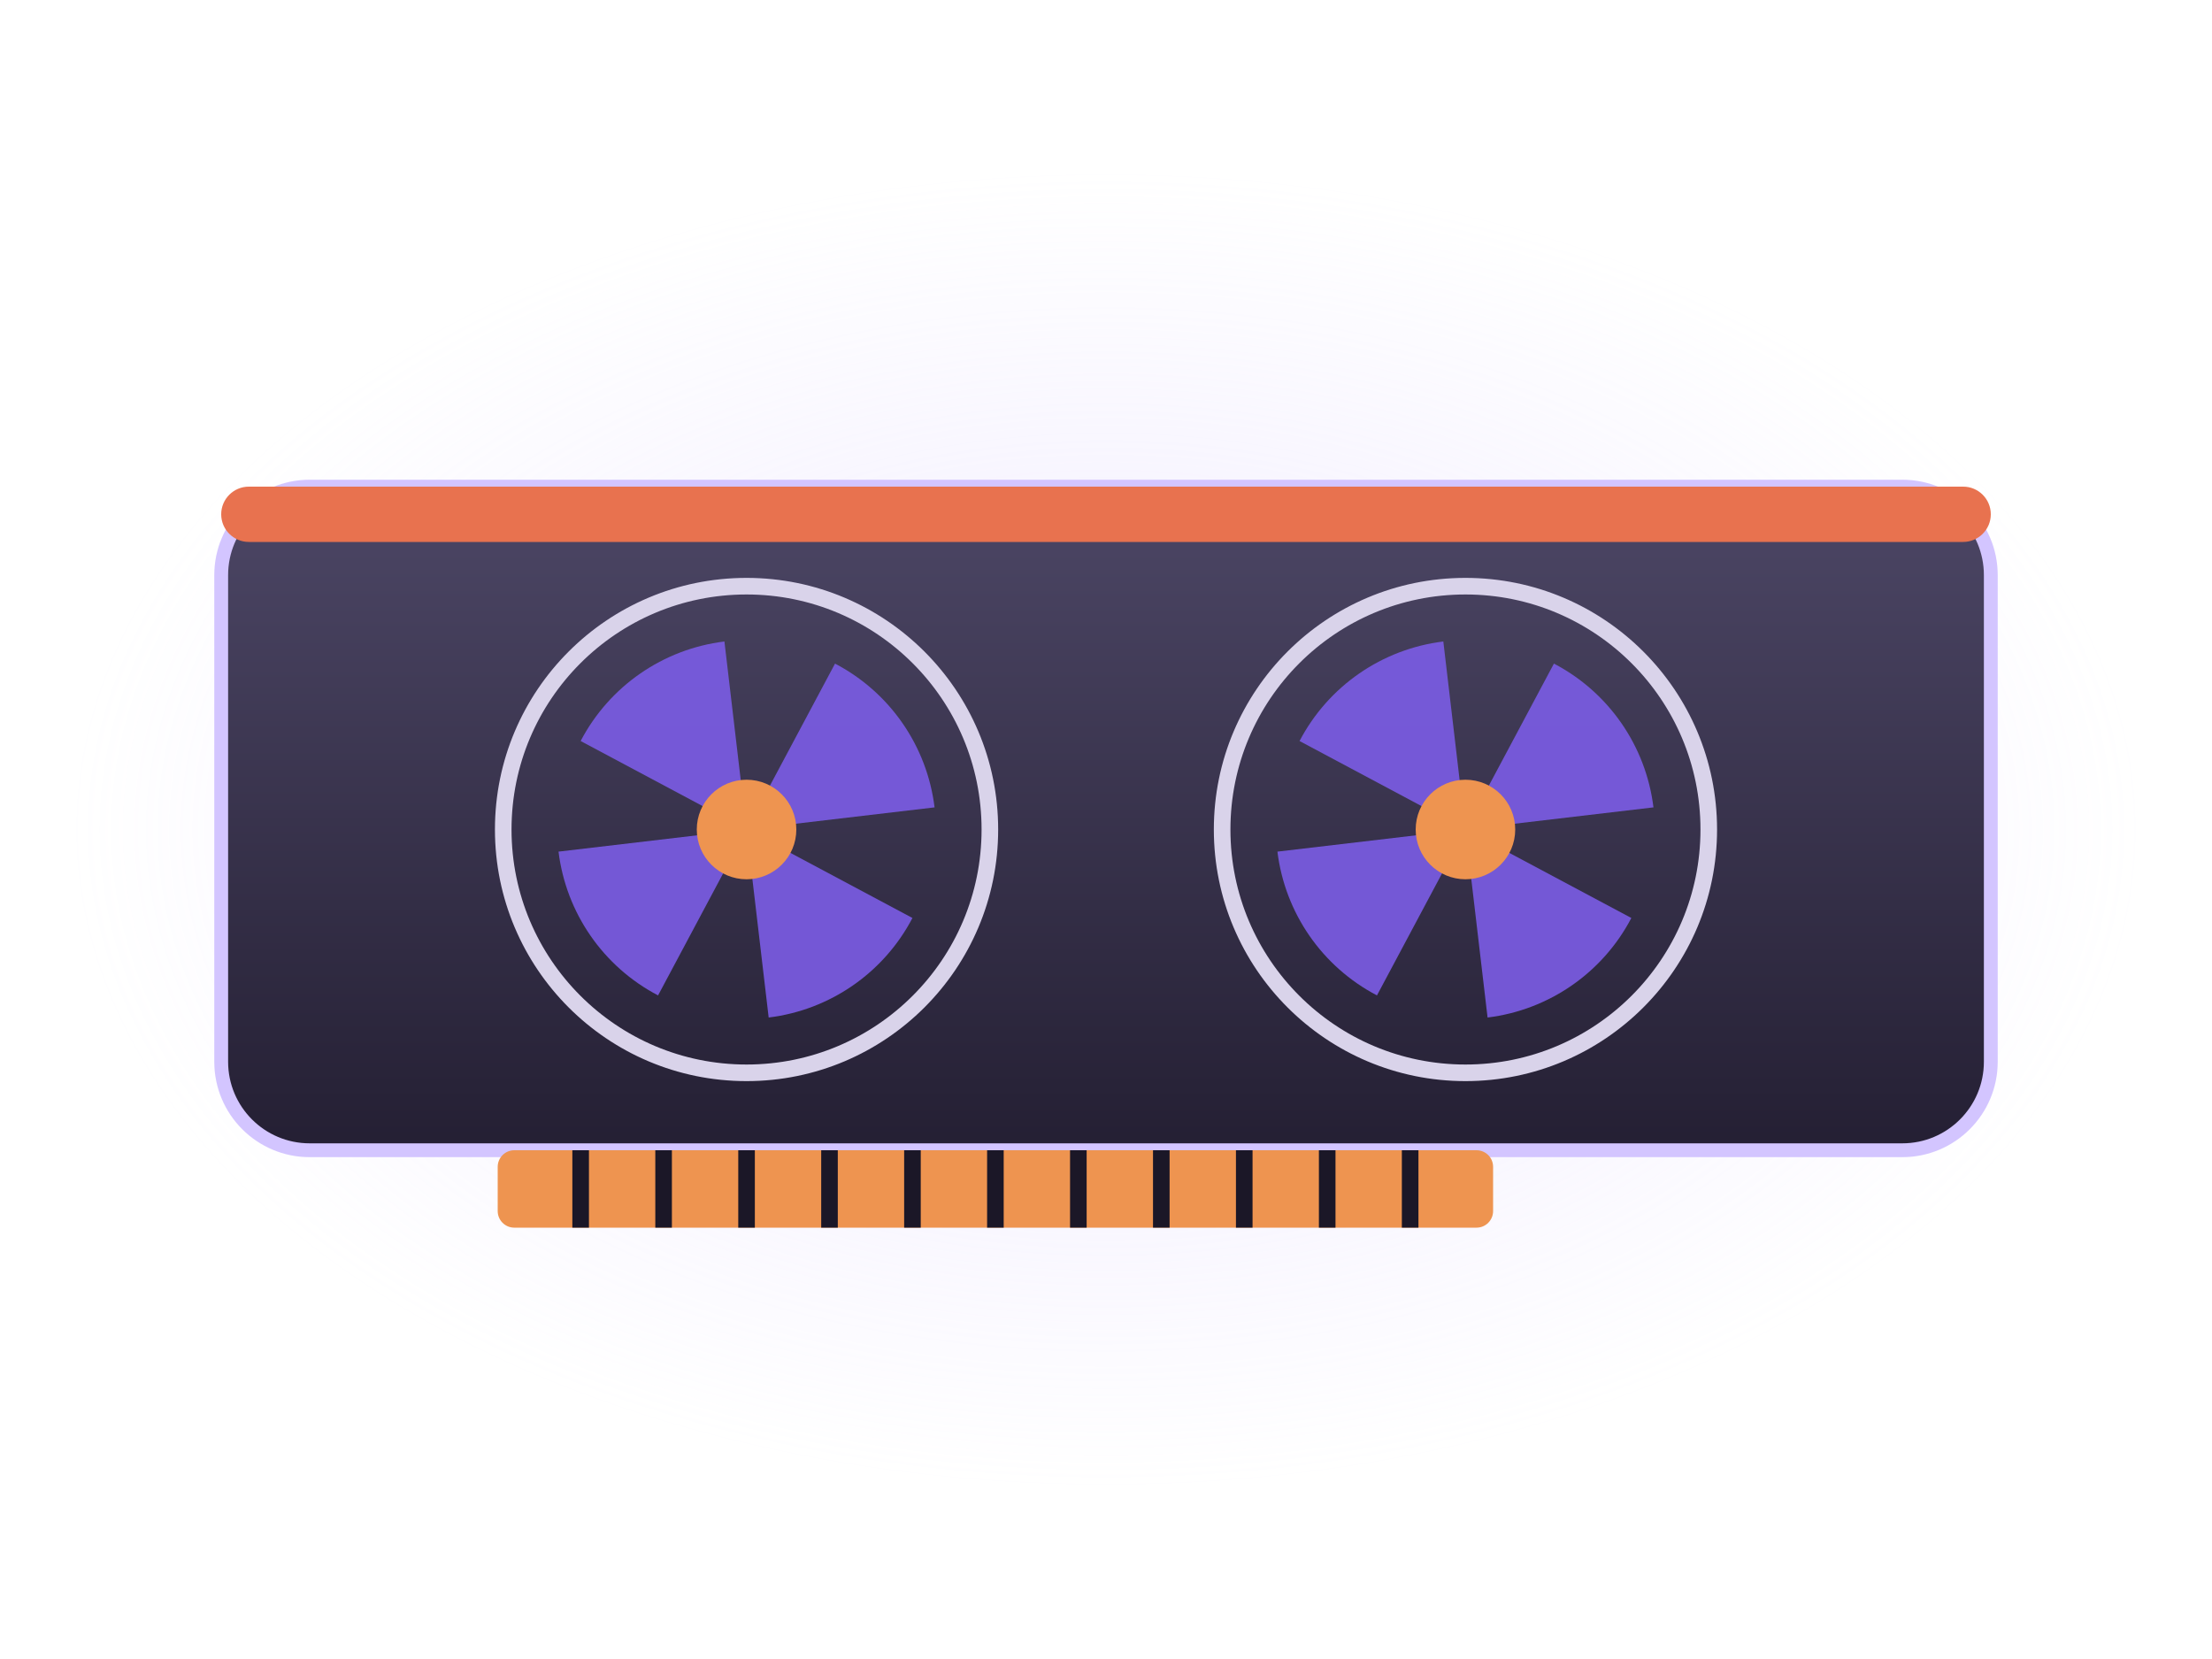
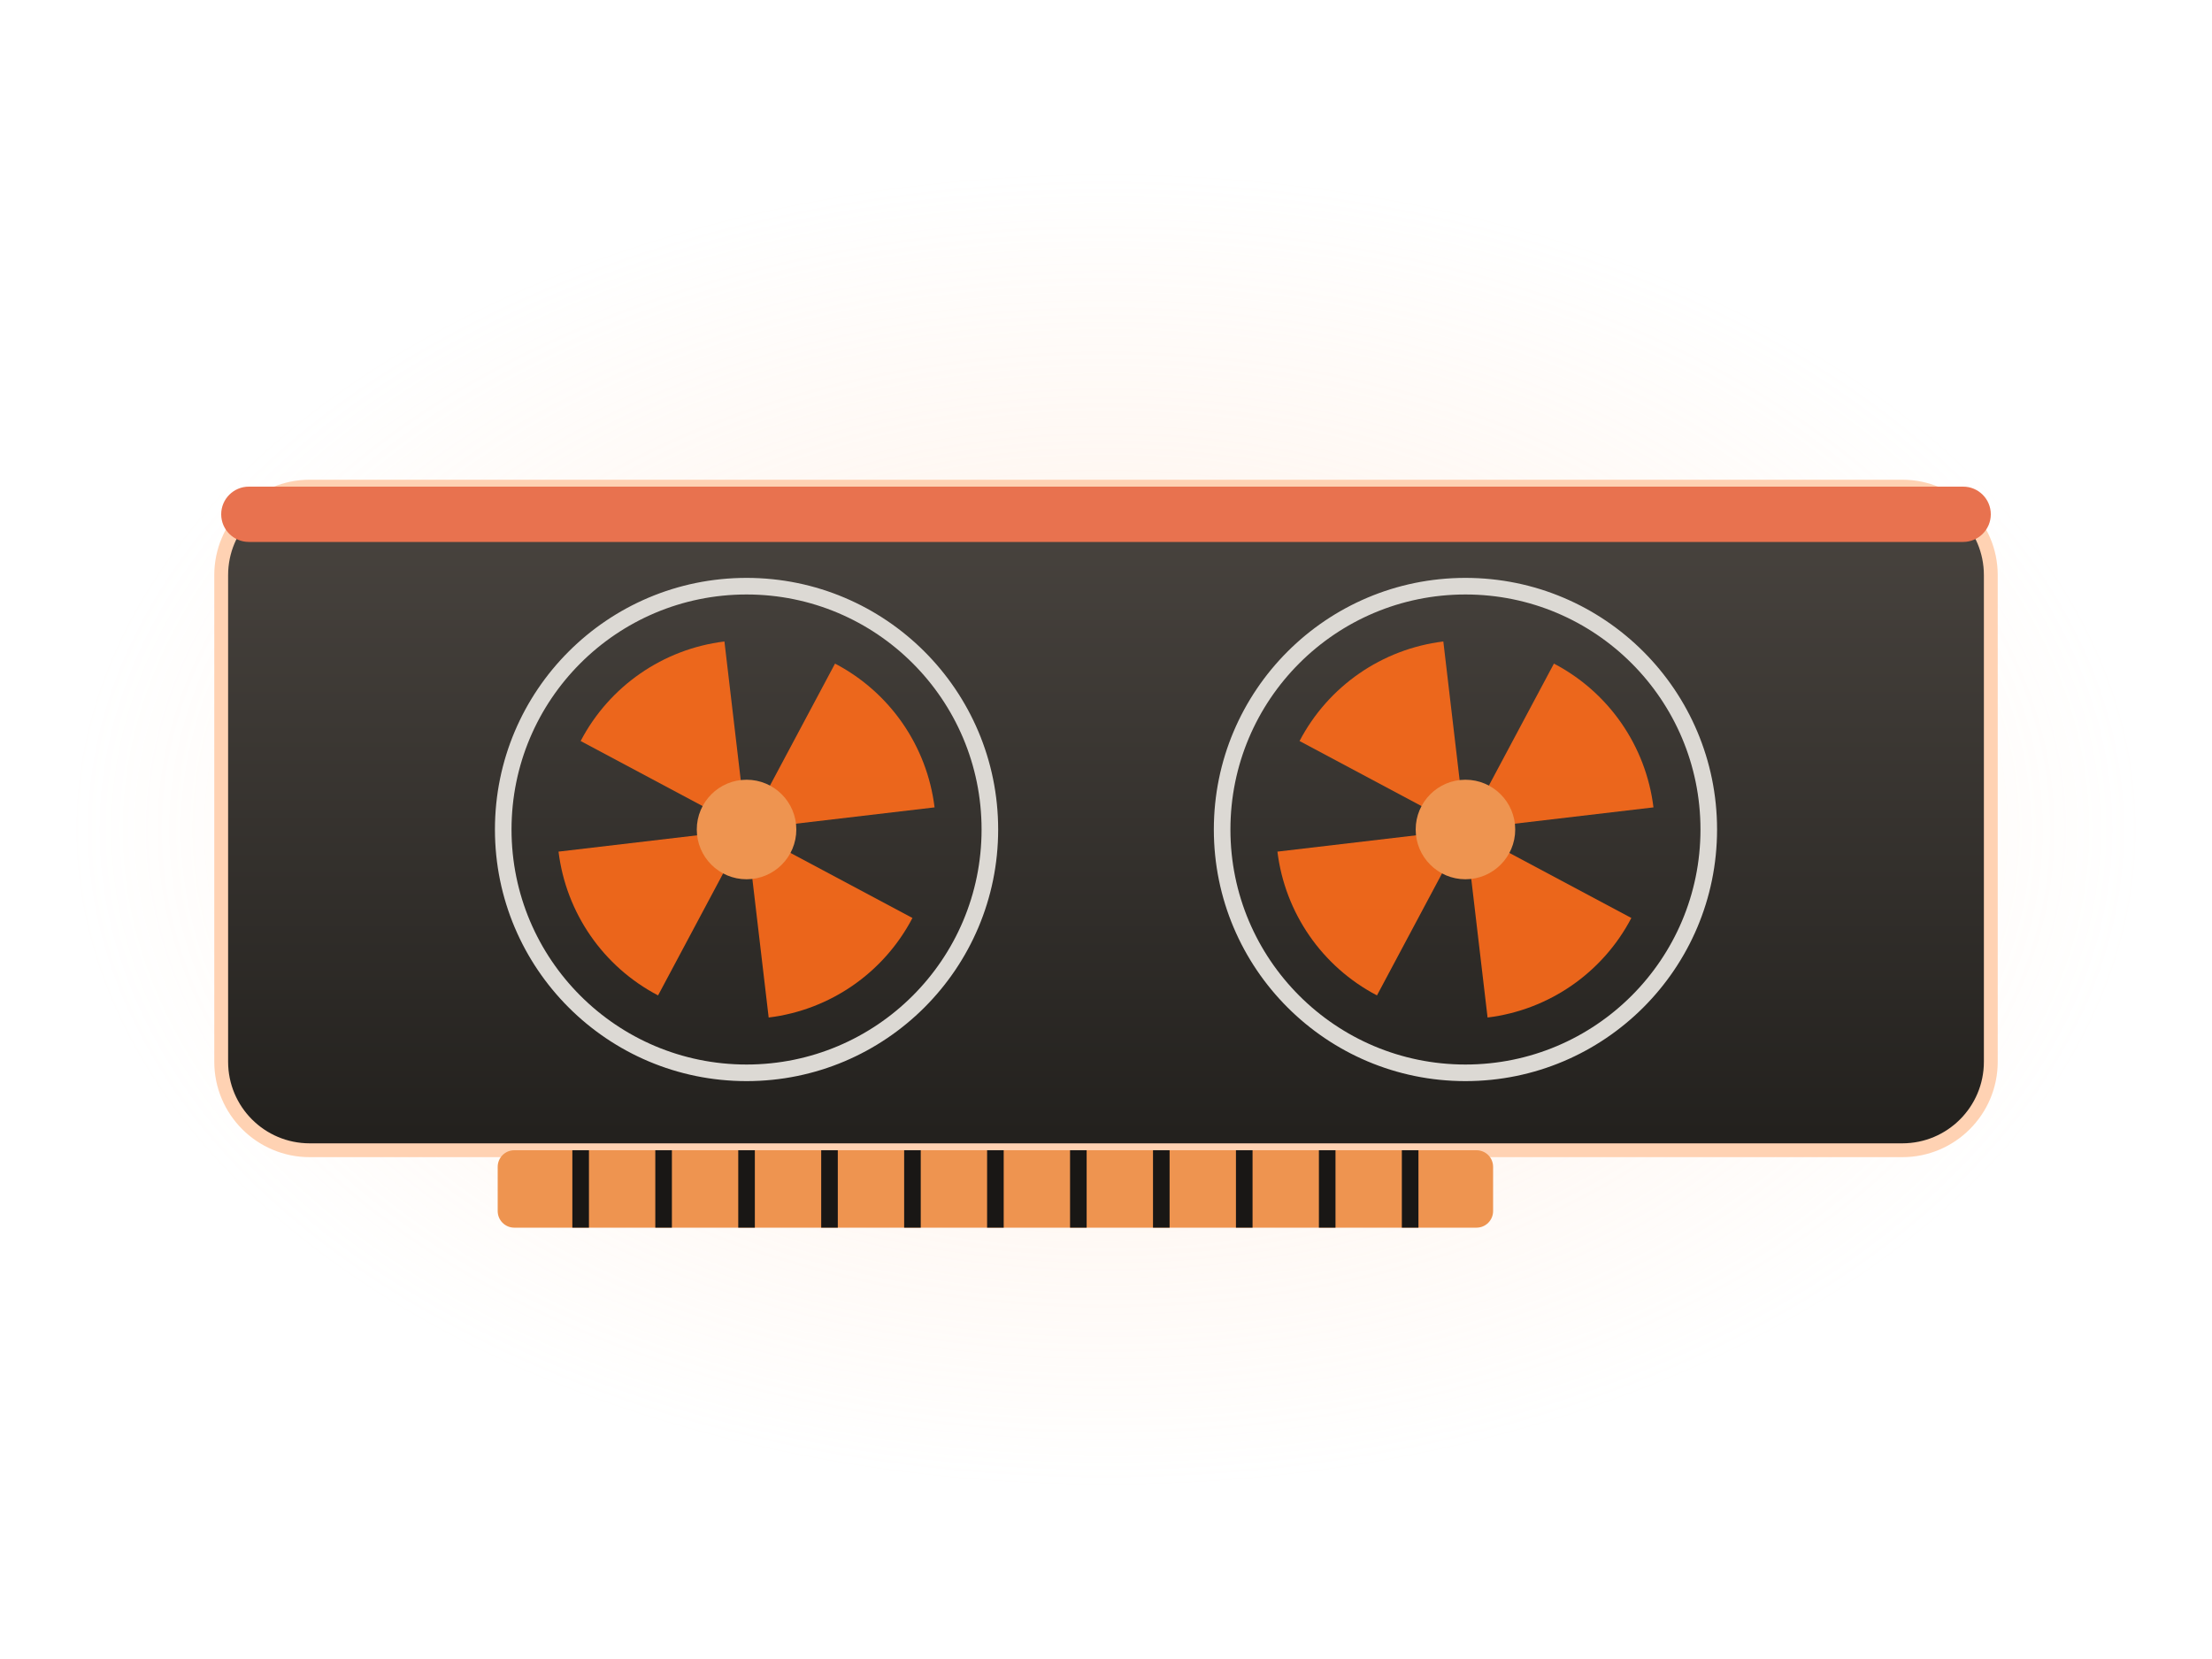
<svg xmlns="http://www.w3.org/2000/svg" viewBox="0 0 400 300" role="img" aria-label="Tarjeta gráfica">
  <defs>
    <radialGradient id="glow" cx=".5" cy=".5" r=".5">
-       <stop offset="0" stop-color="#D3C5FF" stop-opacity=".35" />
-       <stop offset="1" stop-color="#D3C5FF" stop-opacity="0" />
+       <stop offset="0" stop-color="#FFD2B3" stop-opacity=".35" />
+       <stop offset="1" stop-color="#FFD2B3" stop-opacity="0" />
    </radialGradient>
    <linearGradient id="shroud" x1="0" y1="0" x2="0" y2="1">
-       <stop offset="0" stop-color="#4D4766" />
-       <stop offset="1" stop-color="#241F33" />
+       <stop offset="0" stop-color="#4A4540" />
+       <stop offset="1" stop-color="#22201D" />
    </linearGradient>
  </defs>
  <ellipse cx="200" cy="150" rx="190" ry="120" fill="url(#glow)" />
-   <rect x="40" y="88" width="320" height="120" rx="16" fill="url(#shroud)" stroke="#D3C5FF" stroke-width="2.5" />
+   <rect x="40" y="88" width="320" height="120" rx="16" fill="url(#shroud)" stroke="#FFD2B3" stroke-width="2.5" />
  <rect x="40" y="88" width="320" height="10" rx="5" fill="#E8724F" />
-   <g fill="none" stroke="#D9D3EA" stroke-width="3">
+   <g fill="none" stroke="#DCD9D4" stroke-width="3">
    <circle cx="135" cy="150" r="44" />
    <circle cx="265" cy="150" r="44" />
  </g>
-   <g fill="#7B5CE5" opacity=".9">
+   <g fill="#FF6B1A" opacity=".9">
    <path d="M135 150l-30-16a34 34 0 0 1 26-18z" />
    <path d="M135 150l30 16a34 34 0 0 1-26 18z" />
    <path d="M135 150l16-30a34 34 0 0 1 18 26z" />
    <path d="M135 150l-16 30a34 34 0 0 1-18-26z" />
    <path d="M265 150l-30-16a34 34 0 0 1 26-18z" />
    <path d="M265 150l30 16a34 34 0 0 1-26 18z" />
    <path d="M265 150l16-30a34 34 0 0 1 18 26z" />
    <path d="M265 150l-16 30a34 34 0 0 1-18-26z" />
  </g>
  <circle cx="135" cy="150" r="9" fill="#EE9450" />
  <circle cx="265" cy="150" r="9" fill="#EE9450" />
  <rect x="90" y="208" width="180" height="14" rx="3" fill="#EE9450" />
-   <g stroke="#1B1727" stroke-width="3">
+   <g stroke="#191715" stroke-width="3">
    <path d="M105 208v14M120 208v14M135 208v14M150 208v14M165 208v14M180 208v14M195 208v14M210 208v14M225 208v14M240 208v14M255 208v14" />
  </g>
</svg>
